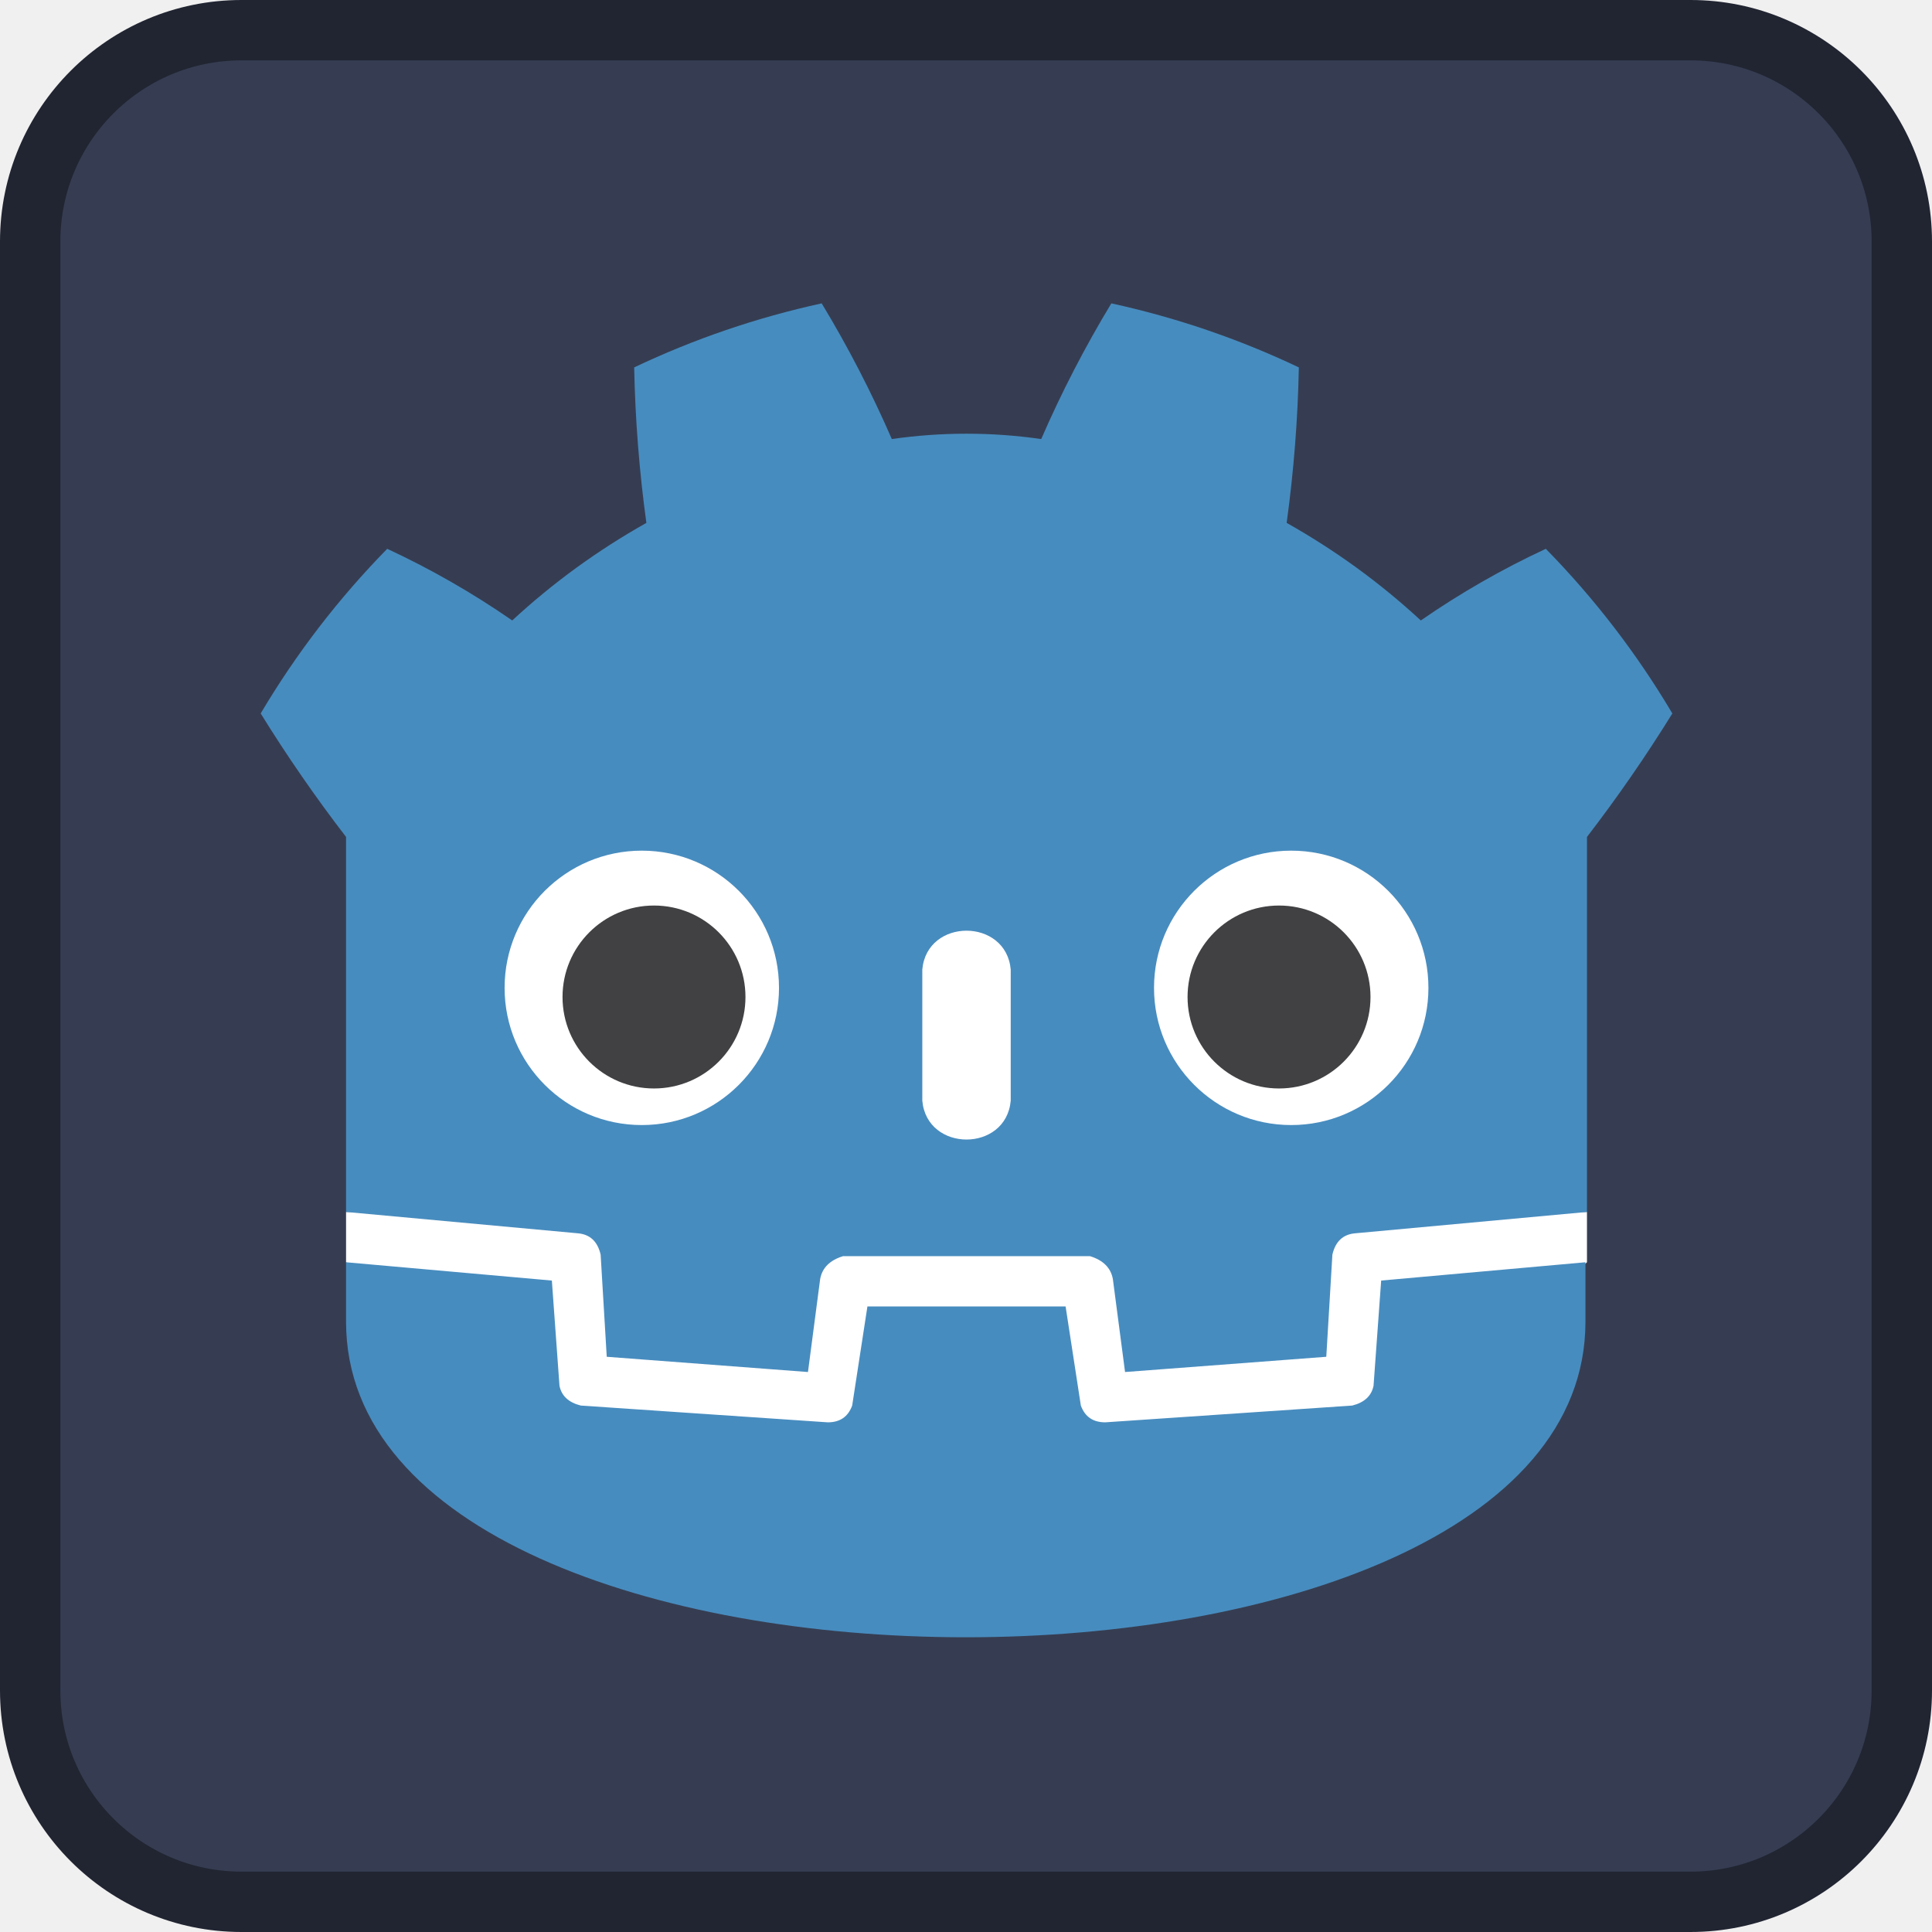
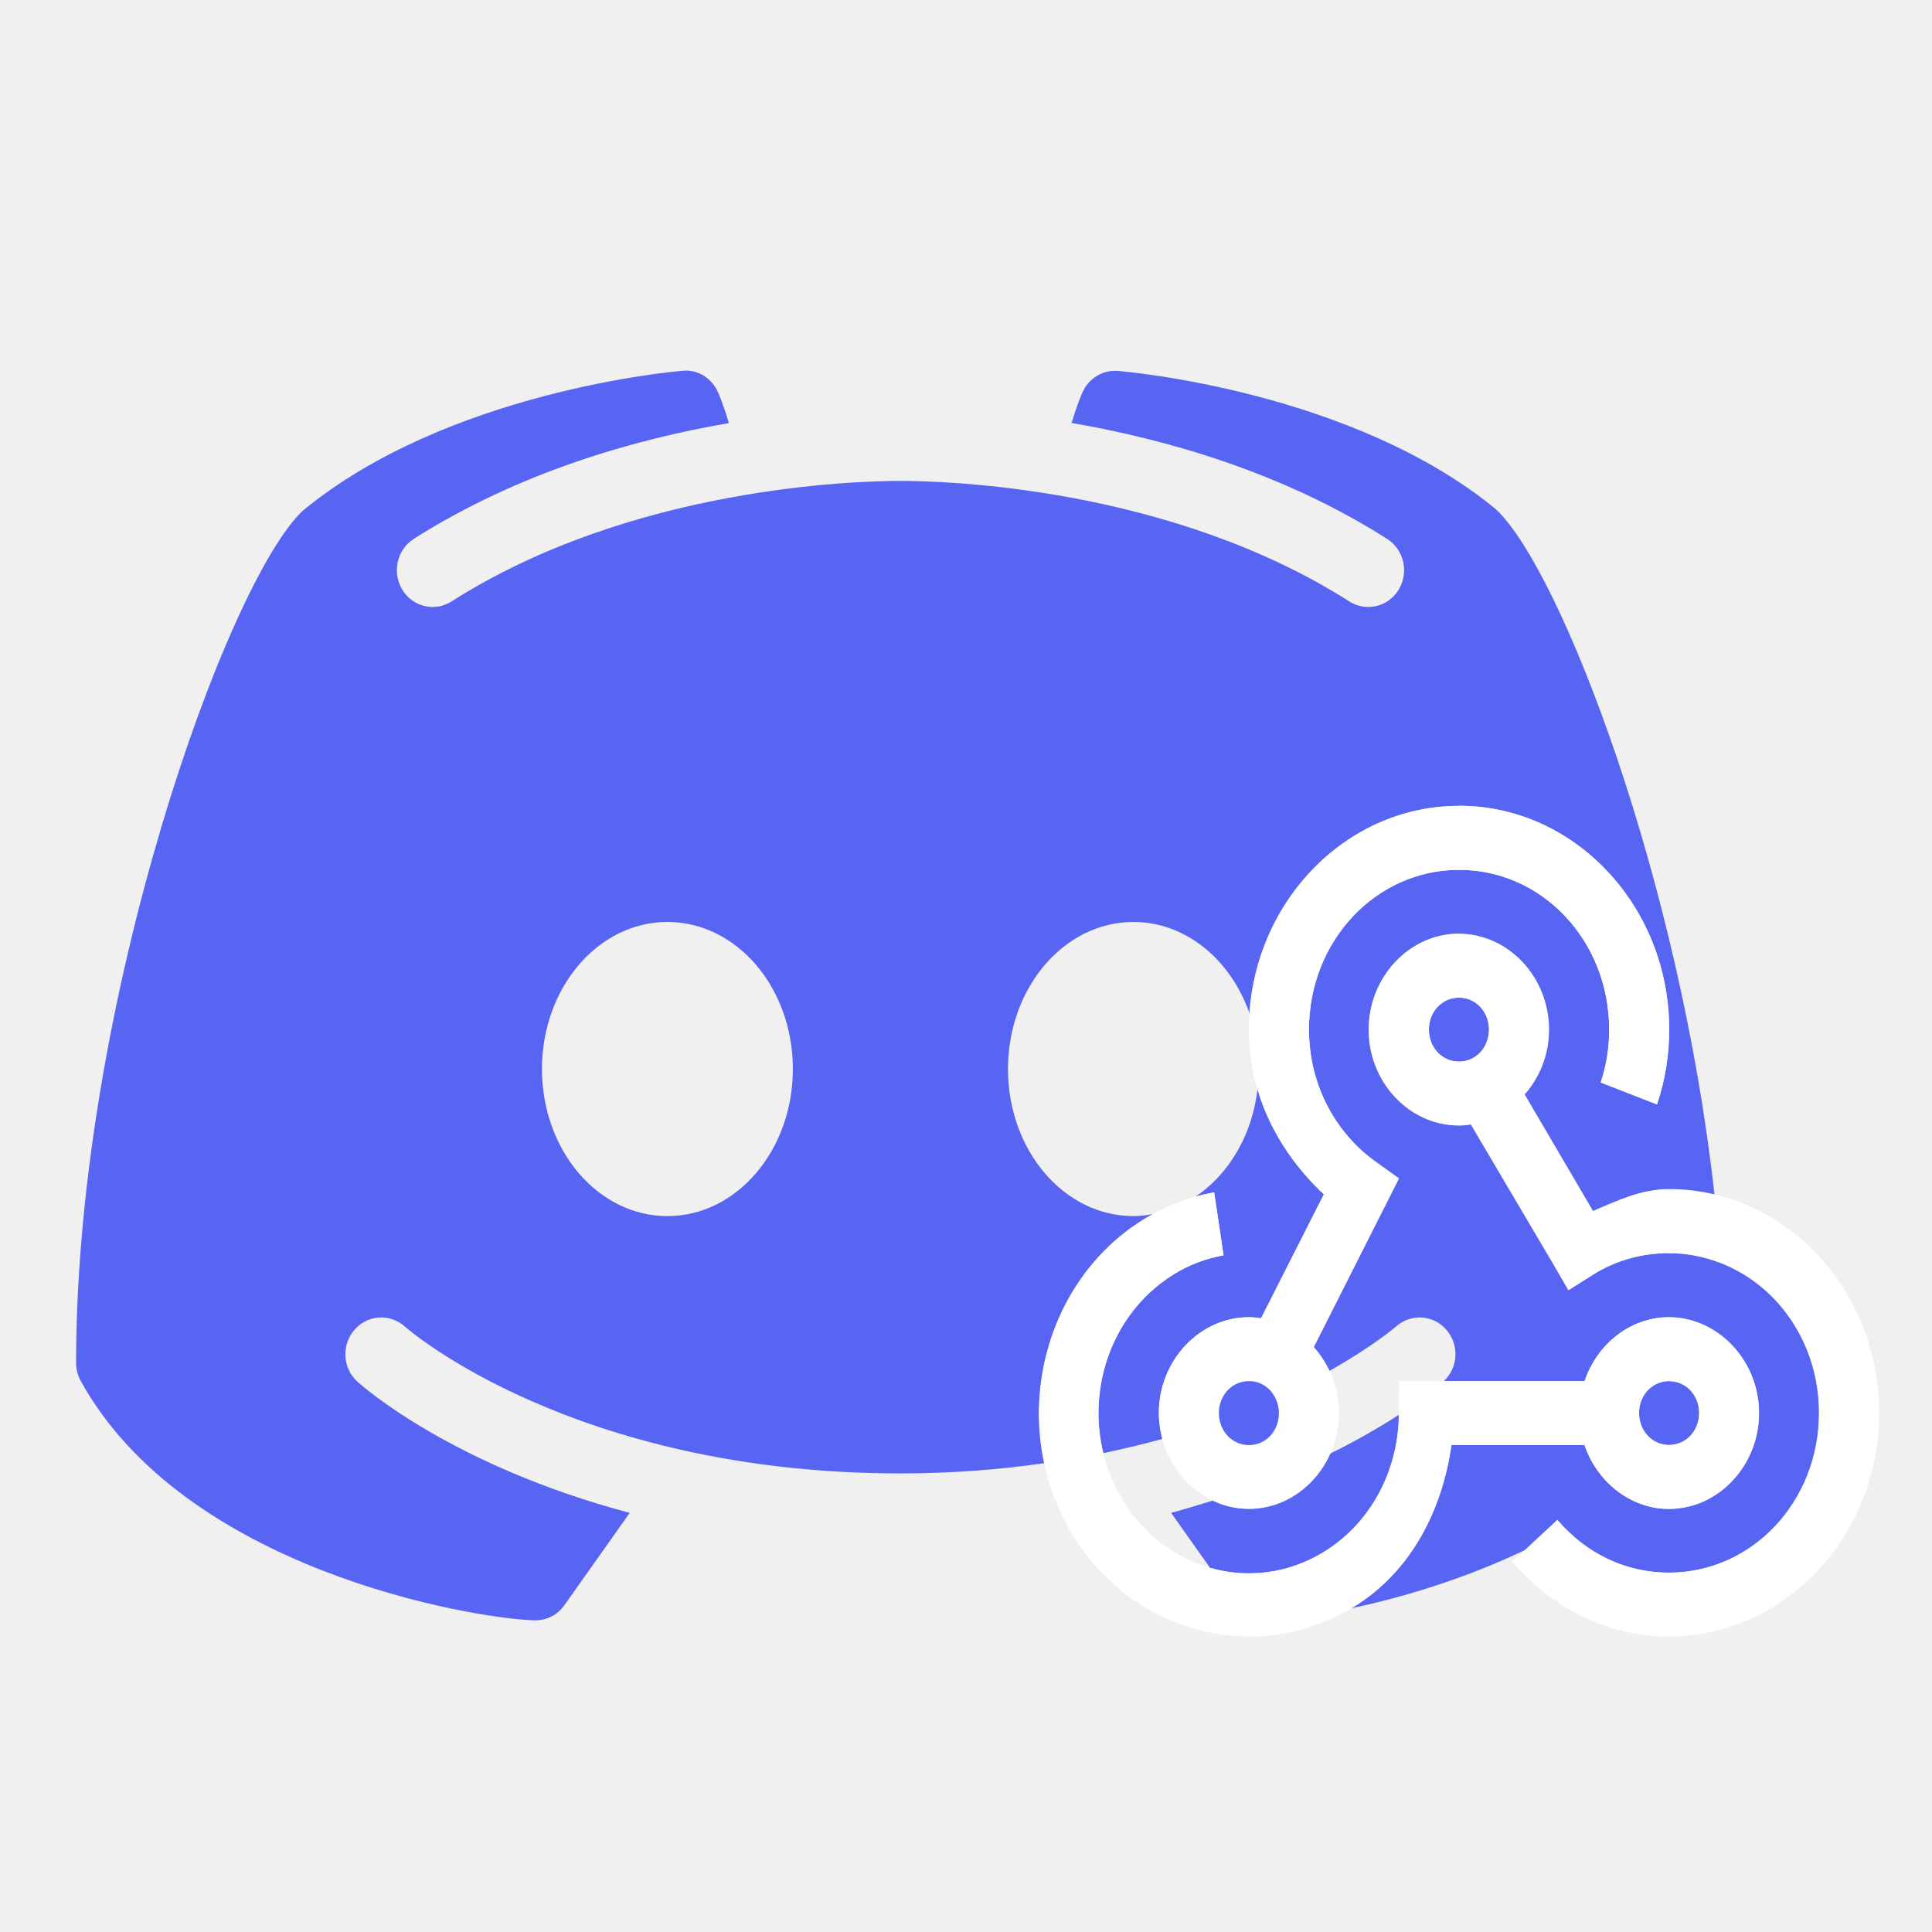
- <svg xmlns="http://www.w3.org/2000/svg" height="128" width="128">
-   <rect x="2" y="2" width="124" height="124" rx="14" fill="#363d52" stroke="#212532" stroke-width="4" />
-   <g transform="scale(.101) translate(122 122)">
-     <g fill="#fff">
-       <path d="M105 673v33q407 354 814 0v-33z" />
-       <path fill="#478cbf" d="m105 673 152 14q12 1 15 14l4 67 132 10 8-61q2-11 15-15h162q13 4 15 15l8 61 132-10 4-67q3-13 15-14l152-14V427q30-39 56-81-35-59-83-108-43 20-82 47-40-37-88-64 7-51 8-102-59-28-123-42-26 43-46 89-49-7-98 0-20-46-46-89-64 14-123 42 1 51 8 102-48 27-88 64-39-27-82-47-48 49-83 108 26 42 56 81zm0 33v39c0 276 813 276 813 0v-39l-134 12-5 69q-2 10-14 13l-162 11q-12 0-16-11l-10-65H447l-10 65q-4 11-16 11l-162-11q-12-3-14-13l-5-69z" />
-       <path d="M483 600c3 34 55 34 58 0v-86c-3-34-55-34-58 0z" />
-       <circle cx="725" cy="526" r="90" />
-       <circle cx="299" cy="526" r="90" />
+ <svg xmlns="http://www.w3.org/2000/svg" width="50" height="50" viewBox="0 0 13.229 13.229" version="1.1" id="svg1" xml:space="preserve">
+   <defs id="defs1" />
+   <g id="layer1">
+     <path d="M 4.674,2.539 C 4.608,2.544 3.062,2.681 2.072,3.498 1.555,3.988 0.521,6.855 0.521,9.333 c 0,0.044 0.012,0.087 0.033,0.125 C 1.266,10.744 3.214,11.08 3.658,11.095 h 0.008 c 0.079,0 0.152,-0.038 0.198,-0.103 L 4.312,10.359 C 3.102,10.038 2.483,9.494 2.448,9.461 2.346,9.37 2.336,9.211 2.427,9.106 2.516,9.002 2.671,8.992 2.773,9.084 c 0.014,0.014 1.153,1.005 3.393,1.005 0.357,0 0.683,-0.027 0.985,-0.07 -0.137,-0.638 0.124,-1.326 0.682,-1.67 0.021,-0.013 0.043,-0.024 0.065,-0.036 -0.045,0.008 -0.09,0.014 -0.137,0.014 -0.475,0 -0.859,-0.45 -0.859,-1.007 0,-0.556 0.384,-1.007 0.859,-1.007 0.36,0 0.668,0.26 0.796,0.629 0.052,-0.793 0.676,-1.424 1.434,-1.424 0.792,0 1.439,0.688 1.439,1.532 0,0.179 -0.03,0.353 -0.084,0.513 L 10.96,7.412 c 0.038,-0.114 0.058,-0.234 0.058,-0.362 0,-0.607 -0.457,-1.094 -1.027,-1.094 -0.57,0 -1.028,0.487 -1.028,1.094 0,0.382 0.186,0.714 0.463,0.909 L 9.579,8.069 8.995,9.224 c 0.043,0.048 0.078,0.104 0.106,0.164 0.297,-0.167 0.454,-0.301 0.458,-0.305 0.102,-0.09 0.256,-0.082 0.346,0.024 0.088,0.103 0.08,0.257 -0.018,0.349 h 0.963 c 0.086,-0.253 0.312,-0.437 0.578,-0.437 0.142,0 0.272,0.055 0.377,0.143 0.144,0.121 0.239,0.306 0.239,0.514 0,0.36 -0.279,0.656 -0.616,0.656 -0.124,0 -0.238,-0.041 -0.335,-0.109 -0.111,-0.078 -0.198,-0.193 -0.244,-0.328 H 9.939 c -0.063,0.444 -0.275,0.866 -0.668,1.107 -0.007,0.004 -0.014,0.007 -0.021,0.011 0.341,-0.072 0.771,-0.198 1.191,-0.399 0.094,-0.045 0.187,-0.094 0.279,-0.146 0.184,0.187 0.431,0.301 0.708,0.301 0.57,0 1.027,-0.487 1.027,-1.094 0,-0.474 -0.279,-0.873 -0.673,-1.026 -0.111,-0.043 -0.23,-0.068 -0.355,-0.068 -0.188,0 -0.363,0.05 -0.514,0.144 l -0.174,0.11 -0.103,-0.178 -0.565,-0.957 c -0.028,0.004 -0.055,0.007 -0.083,0.007 -0.338,0 -0.617,-0.296 -0.617,-0.656 0,-0.36 0.279,-0.657 0.617,-0.657 0.338,0 0.616,0.297 0.616,0.657 0,0.171 -0.065,0.327 -0.167,0.444 l 0.469,0.8 c 0.166,-0.071 0.331,-0.15 0.521,-0.15 0.107,0 0.212,0.014 0.313,0.038 -0.237,-2.146 -1.046,-4.27 -1.496,-4.695 -0.977,-0.806 -2.522,-0.943 -2.589,-0.948 -0.103,-0.009 -0.2,0.05 -0.243,0.147 -0.004,0.006 -0.037,0.086 -0.075,0.209 C 7.986,3.008 8.78,3.233 9.498,3.69 9.613,3.763 9.649,3.918 9.578,4.036 9.531,4.114 9.451,4.156 9.369,4.156 9.325,4.156 9.28,4.144 9.239,4.118 8.004,3.332 6.463,3.293 6.166,3.293 c -0.297,0 -1.84,0.039 -3.074,0.825 C 2.977,4.192 2.825,4.155 2.754,4.037 2.683,3.918 2.718,3.764 2.833,3.69 3.551,3.234 4.345,3.008 4.991,2.897 4.954,2.772 4.92,2.693 4.917,2.687 4.874,2.589 4.777,2.528 4.674,2.539 Z M 4.57,6.313 c 0.475,0 0.859,0.45 0.859,1.007 0,0.556 -0.384,1.007 -0.859,1.007 -0.475,0 -0.859,-0.45 -0.859,-1.007 0,-0.556 0.384,-1.007 0.859,-1.007 z M 8.611,7.455 c -0.036,0.317 -0.198,0.587 -0.425,0.739 0.043,-0.012 0.085,-0.022 0.128,-0.029 l 0.064,0.431 C 8.261,8.616 8.147,8.657 8.038,8.725 7.627,8.978 7.441,9.484 7.555,9.95 7.697,9.92 7.834,9.888 7.961,9.852 7.946,9.796 7.935,9.737 7.935,9.676 c 0,-0.36 0.279,-0.656 0.617,-0.656 0.029,0 0.055,0.003 0.083,0.007 L 9.065,8.178 C 8.858,7.984 8.694,7.738 8.611,7.455 Z M 9.579,9.687 C 9.458,9.766 9.301,9.858 9.107,9.954 9.008,10.176 8.796,10.332 8.552,10.332 c -0.088,0 -0.172,-0.02 -0.248,-0.057 -0.092,0.029 -0.186,0.057 -0.285,0.084 l 0.267,0.377 c 0.254,0.072 0.533,0.042 0.779,-0.11 0.327,-0.201 0.51,-0.565 0.513,-0.939 z" style="fill:#5865f2;stroke:none;stroke-width:0.273" id="path16" />
+     <path d="m 11.429,9.457 c -0.116,0 -0.206,0.096 -0.206,0.219 0,0.123 0.09,0.219 0.206,0.219 0.012,0 0.024,-0.002 0.035,-0.004 0.095,-0.017 0.166,-0.1 0.17,-0.206 9.6e-5,-0.003 4.79e-4,-0.006 4.79e-4,-0.008 0,-0.123 -0.09,-0.219 -0.205,-0.219 z" style="fill:#5865f2;stroke:none;stroke-width:0.273" id="path15" />
+     <path d="m 9.99,6.831 c -0.116,0 -0.206,0.096 -0.206,0.219 0,0.123 0.09,0.219 0.206,0.219 0.116,0 0.205,-0.096 0.205,-0.219 0,-0.123 -0.09,-0.219 -0.205,-0.219 z" style="fill:#5865f2;stroke:none;stroke-width:0.273" id="path14" />
+     <g id="g11" transform="matrix(0.2645833,0,0,0.2645833,-5.40192,5.780525)">
+       <path fill="url(#JO2QrRBSBZoFQQ5-PJDaKa)" d="M 14.938,53.378 C 10.849,51.622 9.006,49.255 9.006,46.001 V 26.17 l -2.332,-3.885 2.241,-2.688 4.599,1.84 7.492,-5.993 V 9.265 l 2.717,-0.777 3.676,5.513 h 9.212 l 3.676,-5.513 2.719,0.777 v 6.179 l 7.491,5.993 4.599,-1.84 2.241,2.688 -2.331,3.885 v 19.831 c 0,3.285 -1.879,5.637 -5.933,7.377 -4.199,1.803 -10.221,2.623 -17.067,2.623 -6.847,0 -12.869,-0.82 -17.068,-2.623 z M 25.002,32.999 c 0,-3.311 -2.688,-6.001 -6,-6.001 -3.311,0 -5.999,2.691 -5.999,6.001 0,3.312 2.688,6.001 5.999,6.001 3.312,10e-4 6,-2.689 6,-6.001 z m 25.996,0 c 0,-3.311 -2.688,-6.001 -5.999,-6.001 -3.312,0 -6,2.691 -6,6.001 0,3.312 2.688,6.001 6,6.001 3.311,10e-4 5.999,-2.689 5.999,-6.001 z" id="path2-3" />
+       <path fill="url(#JO2QrRBSBZoFQQ5-PJDaKb)" d="M 5.003,46.001 V 27.278 l -3.224,-5.371 5.92,-7.104 5.133,2.053 4.171,-3.336 V 6.247 L 25.43,3.839 29.538,10 h 4.929 l 4.108,-6.161 8.428,2.408 v 7.273 l 4.169,3.336 5.133,-2.053 5.92,7.104 -3.223,5.371 v 18.723 c 0,10.764 -13.128,14 -27,14 -13.772,0 -26.999,-3.194 -26.999,-14 z m 52,0 v -1 H 51 v 5 H 37 v -5 h -9.997 v 5 h -14 v -5 h -6 v 1 c 0,8.617 10.873,12 25,12 14.224,0 25,-3.427 25,-12 z m -32,2 v -5 H 39 v 5 h 10 v -5 h 8.003 V 26.725 l 2.776,-4.629 -4.08,-4.896 -4.867,1.947 -5.829,-4.664 V 7.755 L 39.43,6.163 35.538,12 H 28.467 L 24.575,6.163 19.003,7.755 v 6.727 l -5.831,4.664 -4.867,-1.947 -4.08,4.896 2.777,4.629 V 43 h 8 v 5 h 10.001 z m 5.999,-9 v -8.015 h 2.001 v 8.015 z m -14.999,-5.5 c 0,-1.932 1.568,-3.501 3.5,-3.501 1.932,0 3.5,1.569 3.5,3.501 0,1.932 -1.568,3.501 -3.5,3.501 -1.932,0 -3.5,-1.569 -3.5,-3.501 z m 24.995,0 c 0,-1.932 1.568,-3.501 3.5,-3.501 1.932,0 3.5,1.569 3.5,3.501 0,1.932 -1.568,3.501 -3.5,3.501 -1.932,0 -3.5,-1.569 -3.5,-3.501 z" id="path4" />
    </g>
-     <g fill="#414042">
-       <circle cx="307" cy="532" r="60" />
-       <circle cx="717" cy="532" r="60" />
-     </g>
+     <path d="m 9.99,5.518 c -0.792,0 -1.439,0.688 -1.439,1.532 0,0.458 0.213,0.847 0.514,1.128 L 8.635,9.026 c -0.028,-0.004 -0.055,-0.007 -0.083,-0.007 -0.338,0 -0.617,0.297 -0.617,0.656 0,0.36 0.279,0.656 0.617,0.656 0.338,0 0.617,-0.297 0.617,-0.656 0,-0.174 -0.067,-0.333 -0.173,-0.451 L 9.579,8.069 9.425,7.959 C 9.148,7.764 8.963,7.432 8.963,7.05 c 0,-0.607 0.458,-1.094 1.028,-1.094 0.57,0 1.028,0.487 1.028,1.094 0,0.128 -0.02,0.249 -0.058,0.362 l 0.385,0.15 c 0.054,-0.16 0.083,-0.334 0.083,-0.513 0,-0.844 -0.646,-1.532 -1.439,-1.532 z m 0,0.875 c -0.338,0 -0.617,0.297 -0.617,0.656 0,0.36 0.279,0.656 0.617,0.656 0.029,0 0.055,-0.002 0.083,-0.007 l 0.565,0.957 0.103,0.178 0.173,-0.109 c 0.151,-0.093 0.326,-0.144 0.514,-0.144 0.57,0 1.028,0.487 1.028,1.094 0,0.607 -0.458,1.094 -1.028,1.094 -0.306,0 -0.576,-0.138 -0.764,-0.362 l -0.308,0.287 c 0.263,0.313 0.648,0.513 1.072,0.513 0.792,0 1.439,-0.688 1.439,-1.532 0,-0.844 -0.646,-1.532 -1.439,-1.532 -0.189,0 -0.354,0.079 -0.52,0.15 L 10.44,7.494 c 0.103,-0.117 0.167,-0.273 0.167,-0.444 0,-0.36 -0.279,-0.656 -0.617,-0.656 z m 0,0.438 c 0.116,0 0.206,0.096 0.206,0.219 0,0.123 -0.09,0.219 -0.206,0.219 -0.116,0 -0.206,-0.096 -0.206,-0.219 0,-0.123 0.09,-0.219 0.206,-0.219 z m -1.676,1.333 c -0.165,0.03 -0.329,0.091 -0.482,0.185 -0.686,0.421 -0.922,1.362 -0.527,2.092 0.396,0.73 1.279,0.982 1.965,0.561 0.393,-0.242 0.604,-0.663 0.668,-1.108 h 0.912 c 0.086,0.253 0.312,0.438 0.578,0.438 0.338,0 0.617,-0.297 0.617,-0.656 0,-0.36 -0.279,-0.656 -0.617,-0.656 -0.266,0 -0.492,0.185 -0.578,0.438 H 9.579 v 0.219 c 0,0.378 -0.183,0.747 -0.514,0.95 C 8.572,10.929 7.944,10.748 7.659,10.222 7.374,9.697 7.544,9.029 8.038,8.725 8.147,8.658 8.261,8.617 8.378,8.595 Z m 0.238,1.292 c 0.116,0 0.206,0.096 0.206,0.219 0,0.123 -0.09,0.219 -0.206,0.219 -0.116,0 -0.206,-0.096 -0.206,-0.219 0,-0.123 0.09,-0.219 0.206,-0.219 z m 2.877,0 c 0.116,0 0.206,0.096 0.206,0.219 0,0.123 -0.09,0.219 -0.206,0.219 -0.116,0 -0.206,-0.096 -0.206,-0.219 0,-0.123 0.09,-0.219 0.206,-0.219 z" id="path8" style="fill:#ffffff;fill-opacity:1;stroke:none;stroke-width:0.124;stroke-dasharray:none;stroke-opacity:1" />
+     <path d="m 8.552,9.457 c -0.116,0 -0.206,0.096 -0.206,0.219 0,0.018 0.002,0.035 0.006,0.051 0.021,0.097 0.101,0.168 0.2,0.168 0.116,0 0.205,-0.096 0.205,-0.219 0,-0.037 -0.009,-0.071 -0.023,-0.101 C 8.7,9.504 8.633,9.457 8.552,9.457 Z" style="fill:#5865f2;fill-opacity:1;stroke:none;stroke-width:0.124" id="path13" />
  </g>
</svg>
